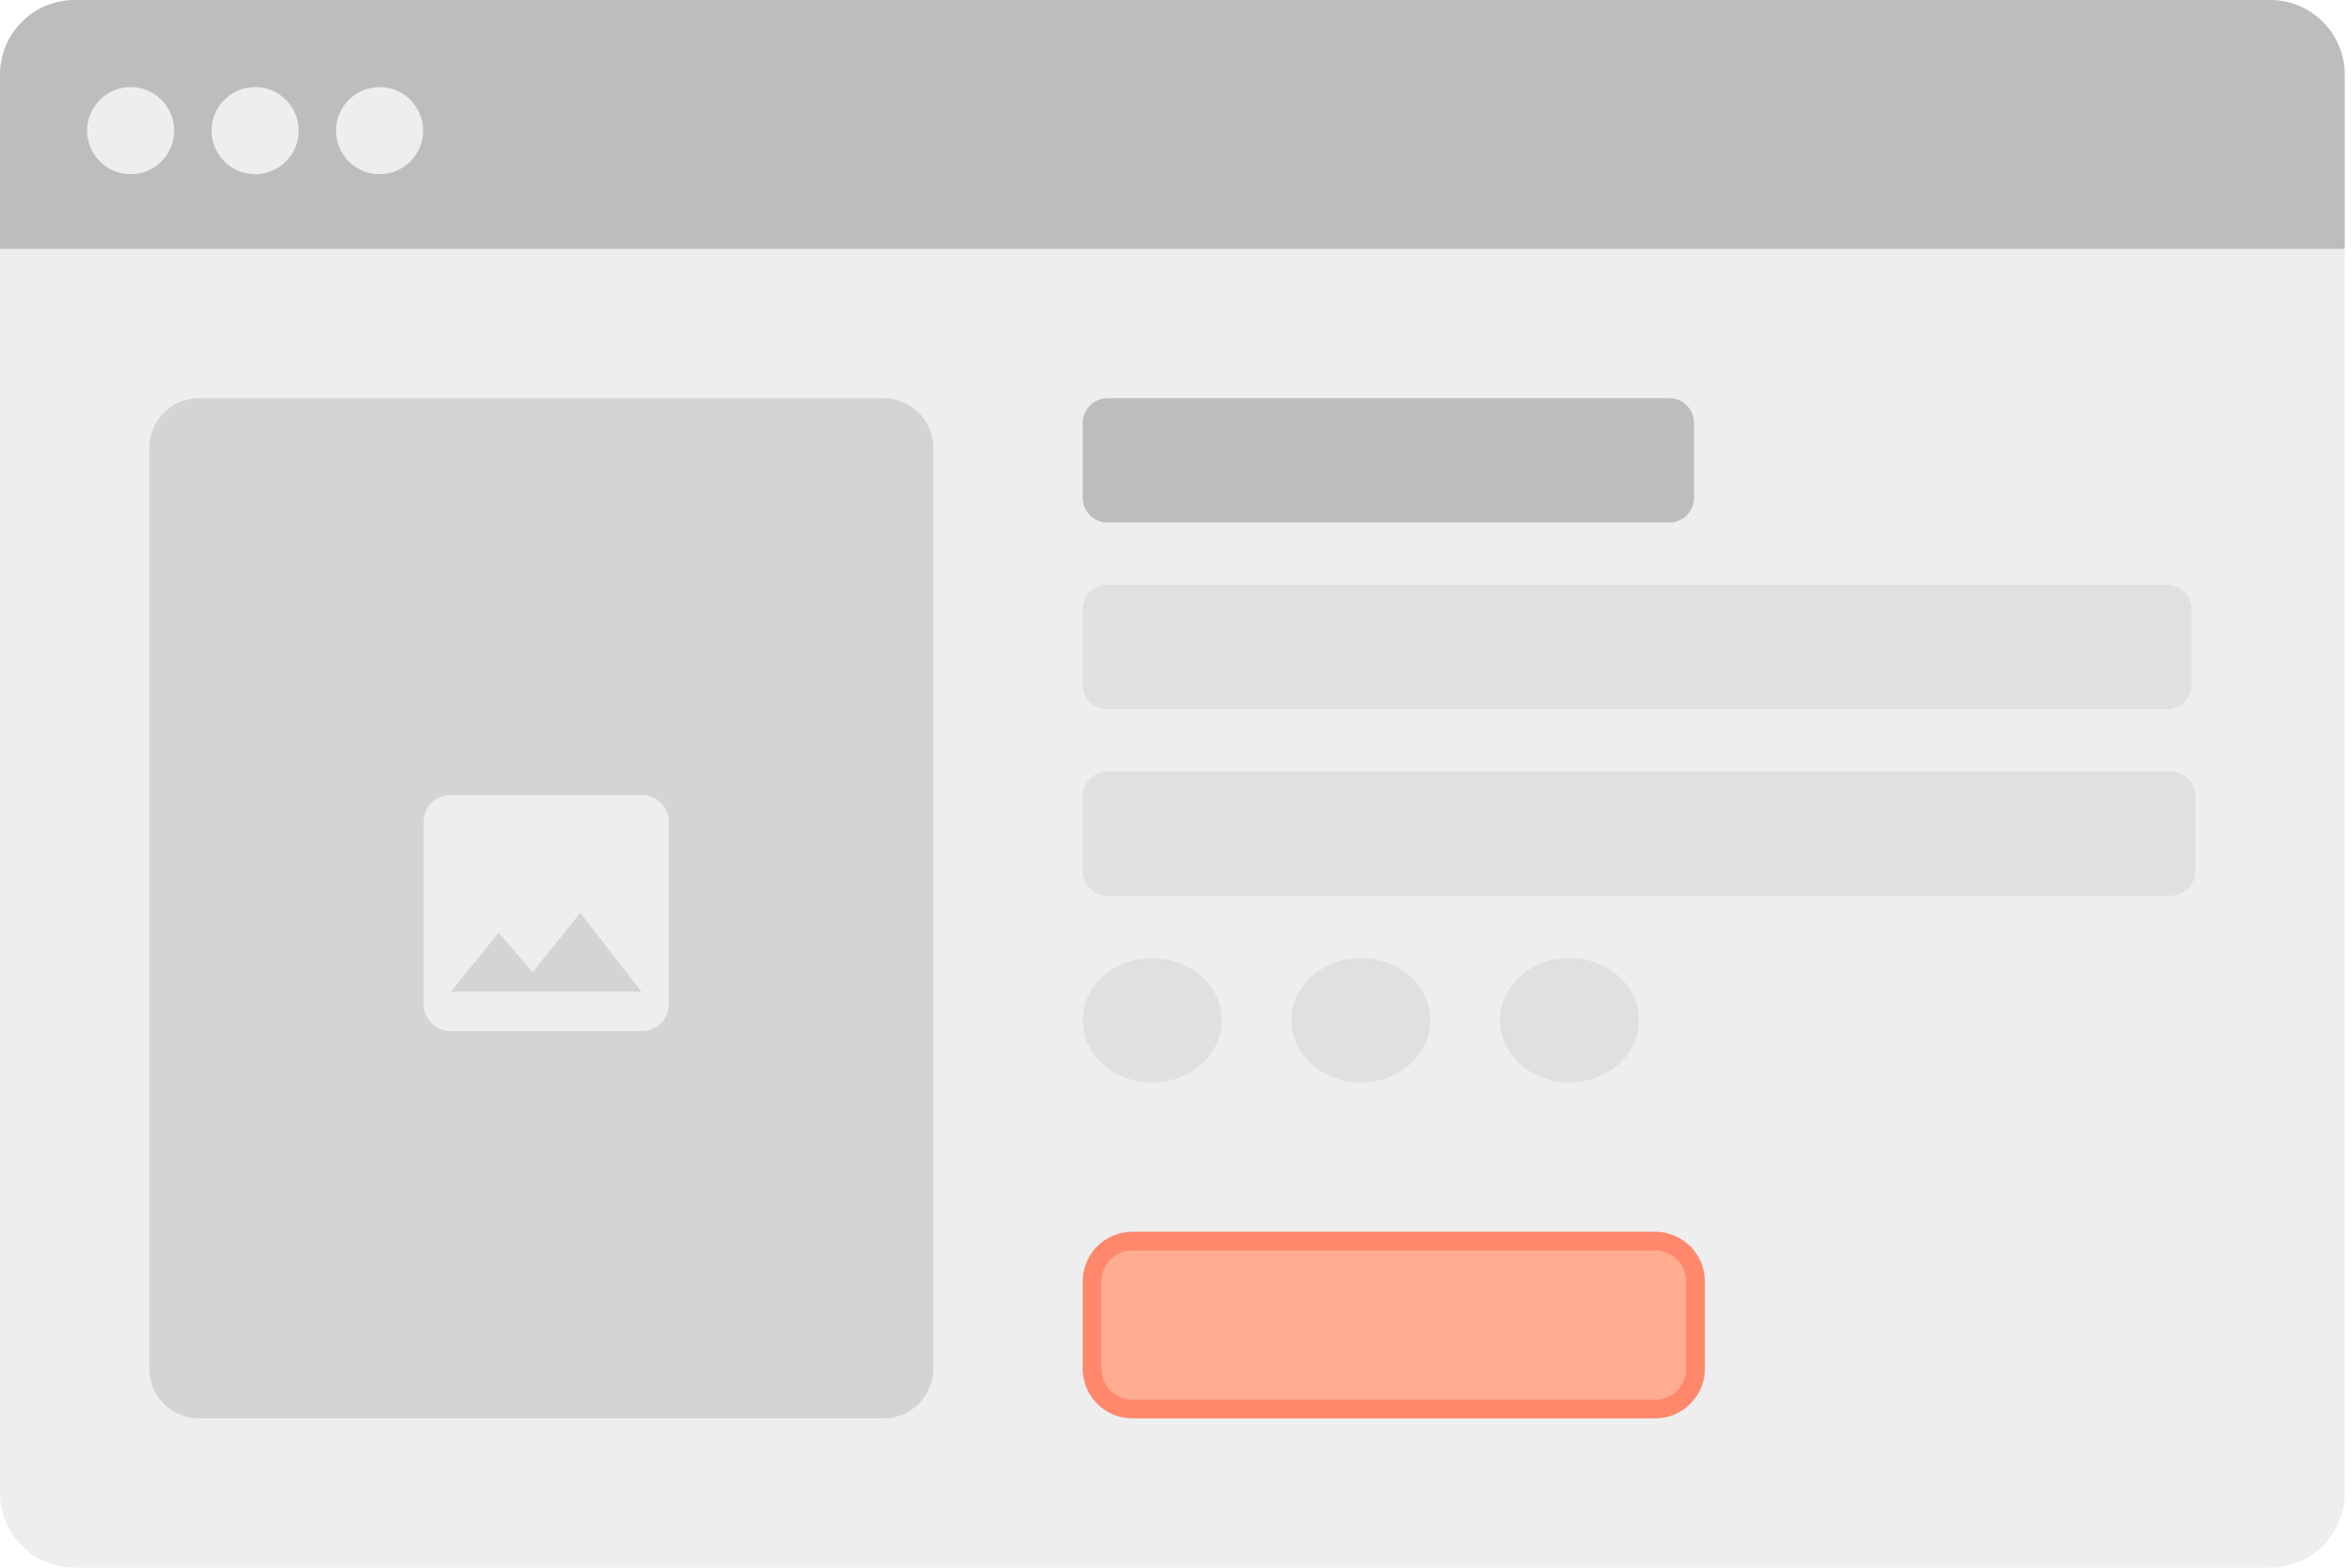
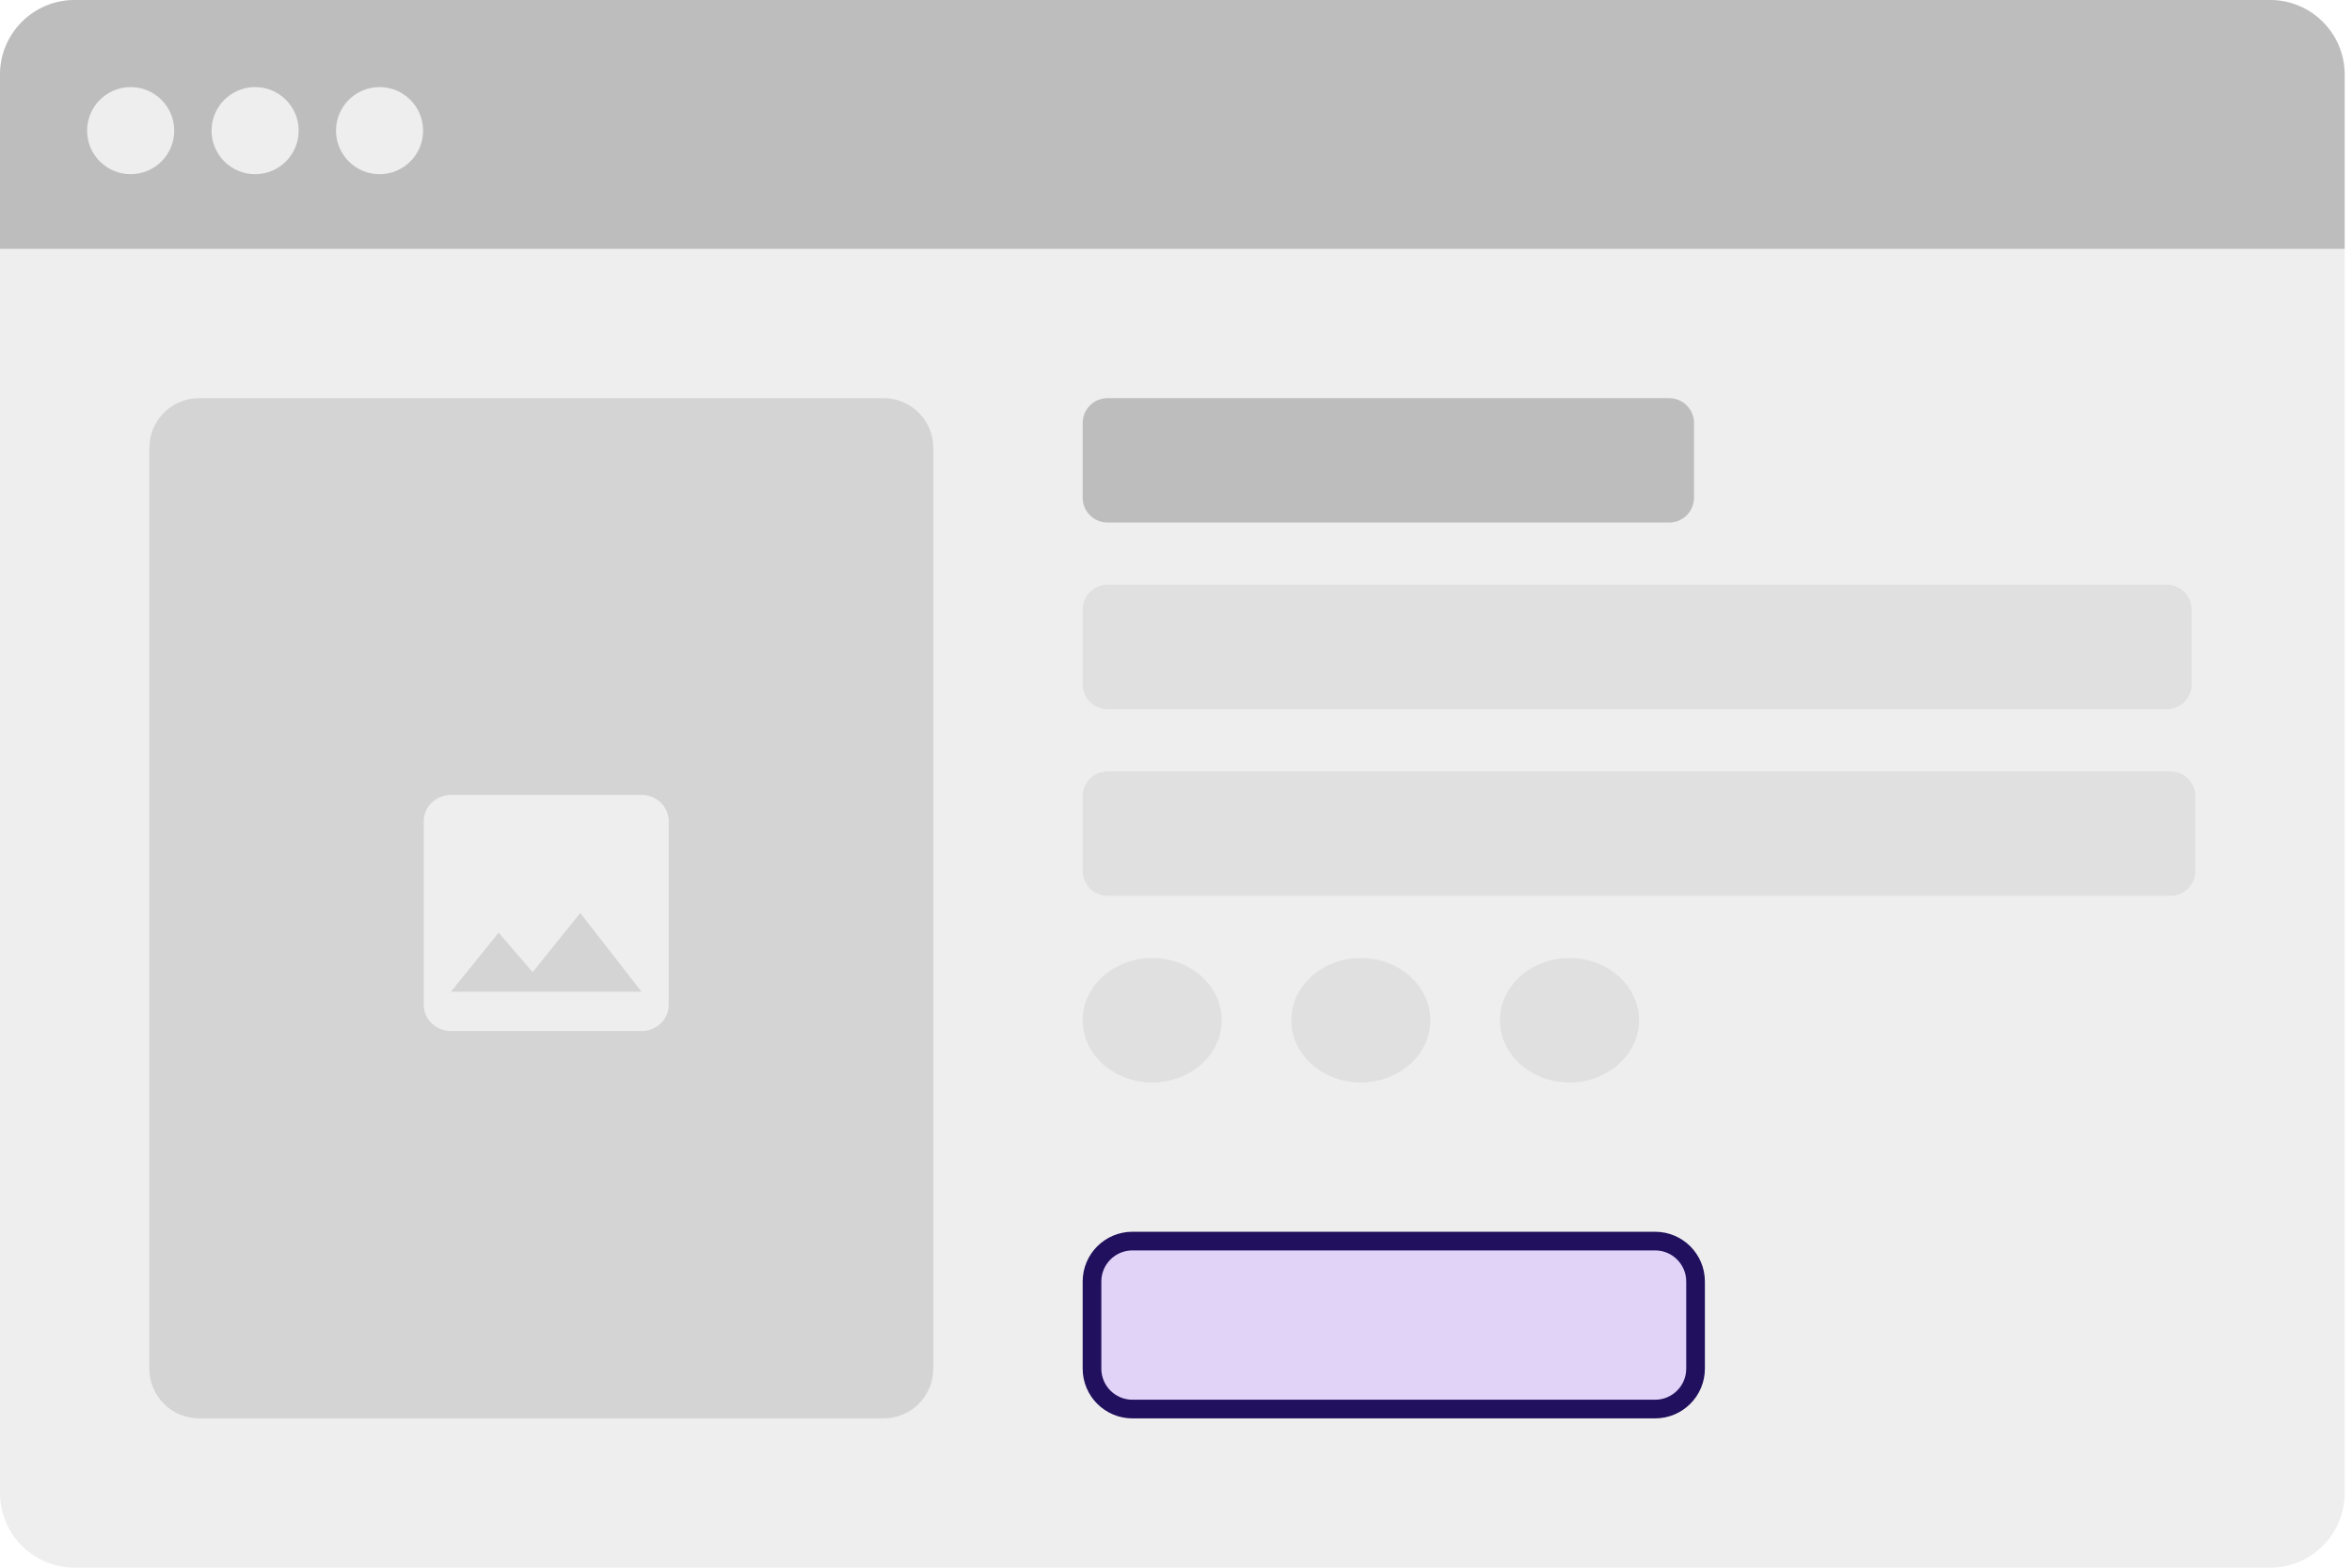
<svg xmlns="http://www.w3.org/2000/svg" width="189" height="126" viewBox="0 0 189 126" fill="none">
  <path d="M182.412 0H6C2.686 0 0 2.686 0 6V120C0 123.314 2.686 126 6 126H182.412C185.726 126 188.412 123.314 188.412 120V6C188.412 2.686 185.726 0 182.412 0Z" fill="#EEEEEE" />
  <path d="M0 6C0 2.686 2.686 0 6 0H182.412C185.725 0 188.412 2.686 188.412 6V20H0V6Z" fill="#BDBDBD" />
  <path fill-rule="evenodd" clip-rule="evenodd" d="M10.5 14C12.433 14 14 12.433 14 10.5C14 8.567 12.433 7 10.5 7C8.567 7 7 8.567 7 10.5C7 12.433 8.567 14 10.5 14ZM20.5 14C22.433 14 24 12.433 24 10.5C24 8.567 22.433 7 20.5 7C18.567 7 17 8.567 17 10.5C17 12.433 18.567 14 20.5 14ZM34 10.5C34 12.433 32.433 14 30.5 14C28.567 14 27 12.433 27 10.5C27 8.567 28.567 7 30.5 7C32.433 7 34 8.567 34 10.5Z" fill="#EEEEEE" />
  <path d="M71 32H16C13.791 32 12 33.791 12 36V110C12 112.209 13.791 114 16 114H71C73.209 114 75 112.209 75 110V36C75 33.791 73.209 32 71 32Z" fill="#9E9E9E" fill-opacity="0.32" />
  <path fill-rule="evenodd" clip-rule="evenodd" d="M53.737 65.998C53.737 64.838 52.753 63.889 51.55 63.889H36.237C35.034 63.889 34.05 64.838 34.05 65.998V80.761C34.05 81.921 35.034 82.87 36.237 82.87H51.55C52.753 82.87 53.737 81.921 53.737 80.761V65.998ZM40.066 74.961L42.8 78.135L46.628 73.379L51.55 79.707H36.237L40.066 74.961Z" fill="#EEEEEE" />
  <path fill-rule="evenodd" clip-rule="evenodd" d="M87 34C87 32.895 87.895 32 89 32H134.127C135.232 32 136.127 32.895 136.127 34V40C136.127 41.105 135.232 42 134.127 42H89C87.895 42 87 41.105 87 40V34Z" fill="#BDBDBD" />
  <path d="M174.12 47H89C87.895 47 87 47.895 87 49V55C87 56.105 87.895 57 89 57H174.12C175.224 57 176.12 56.105 176.12 55V49C176.12 47.895 175.224 47 174.12 47Z" fill="#E0E0E0" />
  <path d="M174.412 62H89C87.895 62 87 62.895 87 64V70C87 71.105 87.895 72 89 72H174.412C175.516 72 176.412 71.105 176.412 70V64C176.412 62.895 175.516 62 174.412 62Z" fill="#E0E0E0" />
  <path fill-rule="evenodd" clip-rule="evenodd" d="M92.588 87C95.674 87 98.176 84.761 98.176 82C98.176 79.239 95.674 77 92.588 77C89.502 77 87 79.239 87 82C87 84.761 89.502 87 92.588 87Z" fill="#E0E0E0" />
  <path fill-rule="evenodd" clip-rule="evenodd" d="M109.353 87C112.439 87 114.941 84.761 114.941 82C114.941 79.239 112.439 77 109.353 77C106.267 77 103.765 79.239 103.765 82C103.765 84.761 106.267 87 109.353 87Z" fill="#E0E0E0" />
  <path fill-rule="evenodd" clip-rule="evenodd" d="M126.118 87C129.204 87 131.706 84.761 131.706 82C131.706 79.239 129.204 77 126.118 77C123.031 77 120.529 79.239 120.529 82C120.529 84.761 123.031 87 126.118 87Z" fill="#E0E0E0" />
-   <path d="M133 99.75H91C89.205 99.75 87.75 101.205 87.75 103V110C87.75 111.795 89.205 113.25 91 113.25H133C134.795 113.25 136.25 111.795 136.25 110V103C136.25 101.205 134.795 99.75 133 99.75Z" fill="#FFAC90" stroke="#FF876C" stroke-width="1.5" />
+   <path d="M133 99.75H91C89.205 99.75 87.75 101.205 87.75 103V110C87.75 111.795 89.205 113.25 91 113.25H133C134.795 113.25 136.25 111.795 136.25 110V103C136.25 101.205 134.795 99.75 133 99.75Z" fill="#e1d3f8" stroke="#21105d" stroke-width="1.5" />
</svg>
